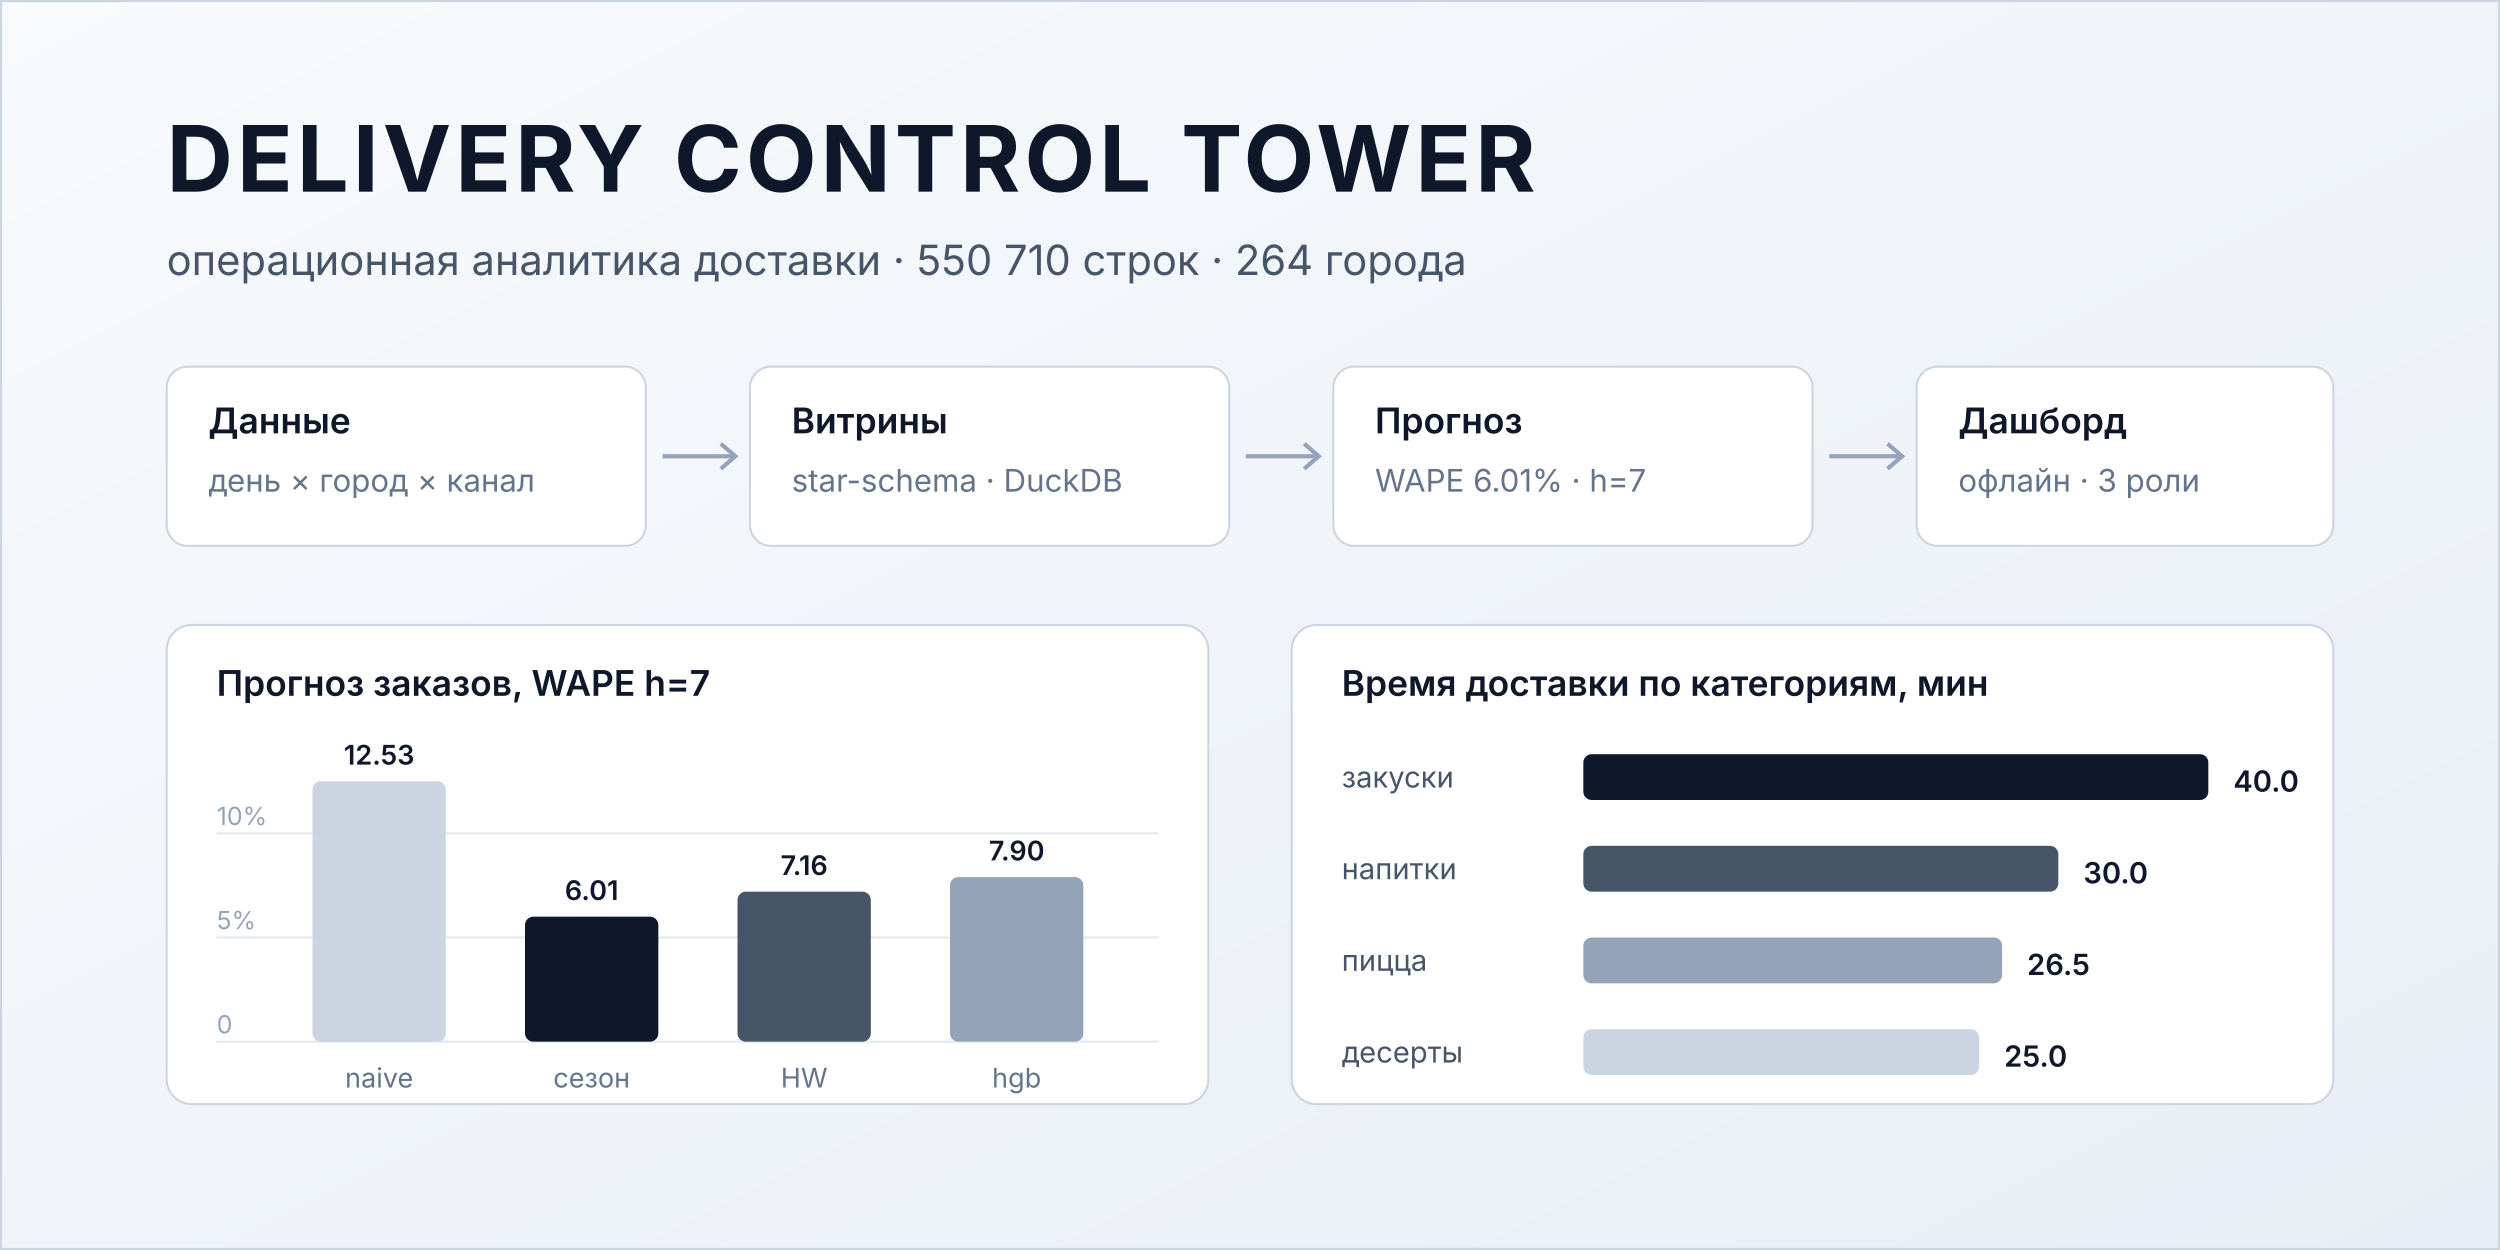
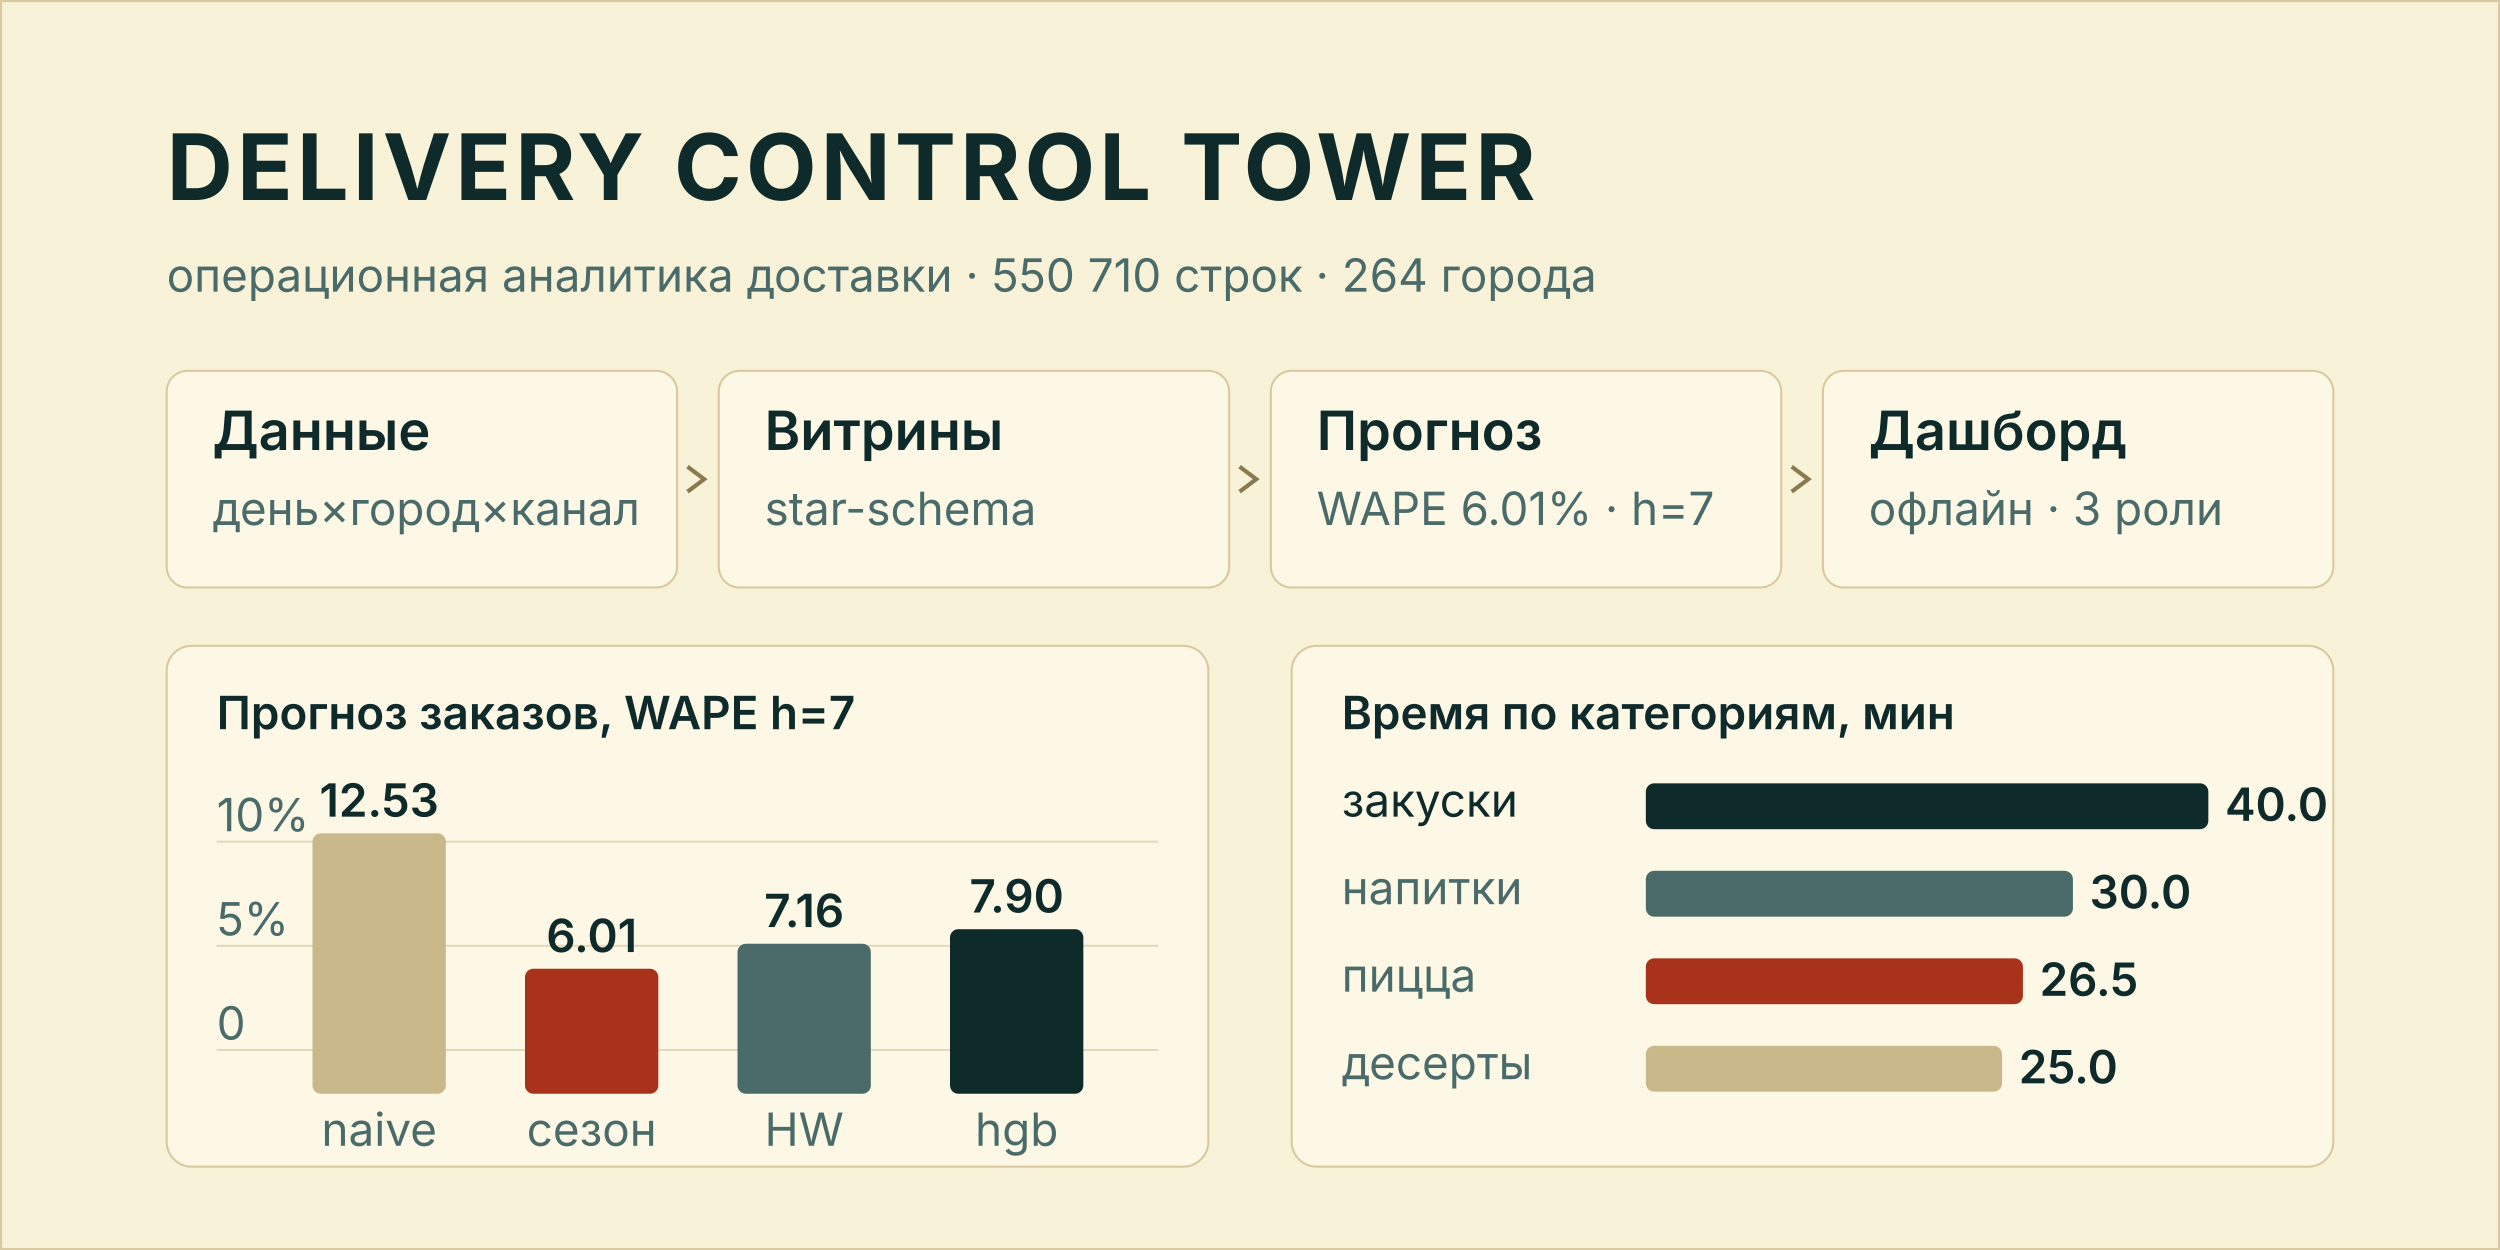
<svg xmlns="http://www.w3.org/2000/svg" viewBox="0 0 1200 600" role="img" aria-label="Delivery Control Tower: данные, витрины, прогноз заказов и узкие места доставки">
-   <defs>
-     <linearGradient id="dct-bg" x1="0" y1="0" x2="1" y2="1">
-       <stop offset="0" stop-color="#f8fafc" />
-       <stop offset="1" stop-color="#e8eef5" />
-     </linearGradient>
-     <linearGradient id="dct-line" x1="0" y1="0" x2="1" y2="0">
-       <stop offset="0" stop-color="#475569" />
-       <stop offset="1" stop-color="#0f172a" />
-     </linearGradient>
-   </defs>
-   <rect width="1200" height="600" fill="url(#dct-bg)" />
-   <rect x="0.5" y="0.5" width="1199" height="599" fill="none" stroke="#cbd5e1" />
-   <text x="80" y="92" font-family="system-ui, -apple-system, Segoe UI, sans-serif" font-size="44" font-weight="700" letter-spacing="2" fill="#0f172a">DELIVERY CONTROL TOWER</text>
-   <text x="80" y="132" font-family="system-ui, -apple-system, Segoe UI, sans-serif" font-size="20" fill="#475569">операционная аналитика доставки · 550 710 строк · 264 города</text>
-   <g font-family="system-ui, -apple-system, Segoe UI, sans-serif">
+   <rect width="1200" height="600" fill="#f8f2d8" />
+   <rect x="0.5" y="0.5" width="1199" height="599" fill="none" stroke="#d8c9a0" />
+   <text x="80" y="96" font-family="Inter, system-ui, sans-serif" font-size="44" font-weight="700" letter-spacing="2" fill="#0f2a2b">DELIVERY CONTROL TOWER</text>
+   <text x="80" y="140" font-family="Inter, system-ui, sans-serif" font-size="22" fill="#4a6b69">операционная аналитика доставки · 550 710 строк · 264 города</text>
+   <g>
+     <rect x="80" y="178" width="245" height="104" rx="10" fill="#fdf8e6" stroke="#d8c9a0" />
+     <text x="102" y="216" font-family="Inter, system-ui, sans-serif" font-size="26" font-weight="600" fill="#0f2a2b">Данные</text>
+     <text x="102" y="252" font-family="Inter, system-ui, sans-serif" font-size="22" fill="#4a6b69">день×город×канал</text>
+     <path d="M330 224 L338 230 L330 236" fill="none" stroke="#8a7a50" stroke-width="2" />
+     <rect x="345" y="178" width="245" height="104" rx="10" fill="#fdf8e6" stroke="#d8c9a0" />
+     <text x="367" y="216" font-family="Inter, system-ui, sans-serif" font-size="26" font-weight="600" fill="#0f2a2b">Витрины</text>
+     <text x="367" y="252" font-family="Inter, system-ui, sans-serif" font-size="22" fill="#4a6b69">star-schema</text>
+     <path d="M595 224 L603 230 L595 236" fill="none" stroke="#8a7a50" stroke-width="2" />
+     <rect x="610" y="178" width="245" height="104" rx="10" fill="#fdf8e6" stroke="#d8c9a0" />
+     <text x="632" y="216" font-family="Inter, system-ui, sans-serif" font-size="26" font-weight="600" fill="#0f2a2b">Прогноз</text>
+     <text x="632" y="252" font-family="Inter, system-ui, sans-serif" font-size="22" fill="#4a6b69">WAPE 6.01% · h=7</text>
+     <path d="M860 224 L868 230 L860 236" fill="none" stroke="#8a7a50" stroke-width="2" />
+     <rect x="875" y="178" width="245" height="104" rx="10" fill="#fdf8e6" stroke="#d8c9a0" />
+     <text x="897" y="216" font-family="Inter, system-ui, sans-serif" font-size="26" font-weight="600" fill="#0f2a2b">Дашборд</text>
+     <text x="897" y="252" font-family="Inter, system-ui, sans-serif" font-size="22" fill="#4a6b69">офлайн · 3 роли</text>
+   </g>
+   <g>
+     <rect x="80" y="310" width="500" height="250" rx="12" fill="#fdf8e6" stroke="#d8c9a0" />
+     <text x="104" y="350" font-family="Inter, system-ui, sans-serif" font-size="22" font-weight="600" fill="#0f2a2b">Прогноз заказов, WAPE h=7</text>
+     <g stroke="#e3d9bb" stroke-width="1">
+       <path d="M104 404 H556" />
+       <path d="M104 454 H556" />
+       <path d="M104 504 H556" />
+     </g>
+     <g font-family="Inter, system-ui, sans-serif" font-size="22">
+       <text x="104" y="399" fill="#4a6b69">10%</text>
+       <text x="104" y="449" fill="#4a6b69">5%</text>
+       <text x="104" y="499" fill="#4a6b69">0</text>
+     </g>
    <g>
-       <rect x="80" y="176" width="230" height="86" rx="10" fill="#ffffff" stroke="#cbd5e1" />
-       <text x="100" y="208" font-size="17" font-weight="600" fill="#0f172a">Данные</text>
-       <text x="100" y="236" font-size="15" fill="#64748b">день × город × канал</text>
+       <rect x="150" y="400" width="64" height="125" rx="4" fill="#c9b98a" />
+       <rect x="252" y="465" width="64" height="60" rx="4" fill="#a8331a" />
+       <rect x="354" y="453" width="64" height="72" rx="4" fill="#4a6b69" />
+       <rect x="456" y="446" width="64" height="79" rx="4" fill="#0f2a2b" />
    </g>
-     <path d="M318 219 H352" stroke="#94a3b8" stroke-width="2" />
-     <path d="M346 213 L353 219 L346 225" fill="none" stroke="#94a3b8" stroke-width="2" />
-     <g>
-       <rect x="360" y="176" width="230" height="86" rx="10" fill="#ffffff" stroke="#cbd5e1" />
-       <text x="380" y="208" font-size="17" font-weight="600" fill="#0f172a">Витрины</text>
-       <text x="380" y="236" font-size="15" fill="#64748b">star-schema · DuckDB</text>
+     <g font-family="Inter, system-ui, sans-serif" font-size="22" font-weight="600" text-anchor="middle">
+       <text x="182" y="392" fill="#0f2a2b">12.53</text>
+       <text x="284" y="457" fill="#0f2a2b">6.01</text>
+       <text x="386" y="445" fill="#0f2a2b">7.16</text>
+       <text x="488" y="438" fill="#0f2a2b">7.90</text>
    </g>
-     <path d="M598 219 H632" stroke="#94a3b8" stroke-width="2" />
-     <path d="M626 213 L633 219 L626 225" fill="none" stroke="#94a3b8" stroke-width="2" />
-     <g>
-       <rect x="640" y="176" width="230" height="86" rx="10" fill="#ffffff" stroke="#cbd5e1" />
-       <text x="660" y="208" font-size="17" font-weight="600" fill="#0f172a">Прогноз</text>
-       <text x="660" y="236" font-size="15" fill="#64748b">WAPE 6.01% · h=7</text>
-     </g>
-     <path d="M878 219 H912" stroke="#94a3b8" stroke-width="2" />
-     <path d="M906 213 L913 219 L906 225" fill="none" stroke="#94a3b8" stroke-width="2" />
-     <g>
-       <rect x="920" y="176" width="200" height="86" rx="10" fill="#ffffff" stroke="#cbd5e1" />
-       <text x="940" y="208" font-size="17" font-weight="600" fill="#0f172a">Дашборд</text>
-       <text x="940" y="236" font-size="15" fill="#64748b">офлайн · 3 роли</text>
+     <g font-family="Inter, system-ui, sans-serif" font-size="22" text-anchor="middle">
+       <text x="182" y="550" fill="#4a6b69">naive</text>
+       <text x="284" y="550" fill="#4a6b69">сезон</text>
+       <text x="386" y="550" fill="#4a6b69">HW</text>
+       <text x="488" y="550" fill="#4a6b69">hgb</text>
    </g>
  </g>
  <g>
-     <rect x="80" y="300" width="500" height="230" rx="12" fill="#ffffff" stroke="#cbd5e1" />
-     <text x="104" y="334" font-family="system-ui, -apple-system, Segoe UI, sans-serif" font-size="17" font-weight="600" fill="#0f172a">Прогноз заказов, WAPE h=7</text>
-     <g stroke="#e2e8f0" stroke-width="1">
-       <path d="M104 400 H556" />
-       <path d="M104 450 H556" />
-       <path d="M104 500 H556" />
-     </g>
-     <g font-family="system-ui, -apple-system, Segoe UI, sans-serif" font-size="12" fill="#94a3b8">
-       <text x="104" y="396">10%</text>
-       <text x="104" y="446">5%</text>
-       <text x="104" y="496">0</text>
+     <rect x="620" y="310" width="500" height="250" rx="12" fill="#fdf8e6" stroke="#d8c9a0" />
+     <text x="644" y="350" font-family="Inter, system-ui, sans-serif" font-size="22" font-weight="600" fill="#0f2a2b">Время по категориям, мин</text>
+     <g font-family="Inter, system-ui, sans-serif" font-size="22">
+       <text x="644" y="392" fill="#0f2a2b">закуски</text>
+       <text x="644" y="434" fill="#4a6b69">напитки</text>
+       <text x="644" y="476" fill="#4a6b69">пицца</text>
+       <text x="644" y="518" fill="#4a6b69">десерты</text>
    </g>
    <g>
-       <rect x="150" y="375" width="64" height="125" rx="4" fill="#cbd5e1" />
-       <rect x="252" y="440" width="64" height="60" rx="4" fill="#0f172a" />
-       <rect x="354" y="428" width="64" height="72" rx="4" fill="#475569" />
-       <rect x="456" y="421" width="64" height="79" rx="4" fill="#94a3b8" />
+       <rect x="790" y="376" width="270" height="22" rx="4" fill="#0f2a2b" />
+       <rect x="790" y="418" width="205" height="22" rx="4" fill="#4a6b69" />
+       <rect x="790" y="460" width="181" height="22" rx="4" fill="#a8331a" />
+       <rect x="790" y="502" width="171" height="22" rx="4" fill="#c9b98a" />
    </g>
-     <g font-family="system-ui, -apple-system, Segoe UI, sans-serif" font-size="13" font-weight="600" fill="#0f172a" text-anchor="middle">
-       <text x="182" y="367">12.53</text>
-       <text x="284" y="432">6.01</text>
-       <text x="386" y="420">7.16</text>
-       <text x="488" y="413">7.90</text>
-     </g>
-     <g font-family="system-ui, -apple-system, Segoe UI, sans-serif" font-size="13" fill="#64748b" text-anchor="middle">
-       <text x="182" y="522">naive</text>
-       <text x="284" y="522">сезон</text>
-       <text x="386" y="522">HW</text>
-       <text x="488" y="522">hgb</text>
-     </g>
-   </g>
-   <g>
-     <rect x="620" y="300" width="500" height="230" rx="12" fill="#ffffff" stroke="#cbd5e1" />
-     <text x="644" y="334" font-family="system-ui, -apple-system, Segoe UI, sans-serif" font-size="17" font-weight="600" fill="#0f172a">Время доставки по категориям, мин</text>
-     <g font-family="system-ui, -apple-system, Segoe UI, sans-serif" font-size="14" fill="#475569">
-       <text x="644" y="378">закуски</text>
-       <text x="644" y="422">напитки</text>
-       <text x="644" y="466">пицца</text>
-       <text x="644" y="510">десерты</text>
-     </g>
-     <g>
-       <rect x="760" y="362" width="300" height="22" rx="4" fill="#0f172a" />
-       <rect x="760" y="406" width="228" height="22" rx="4" fill="#475569" />
-       <rect x="760" y="450" width="201" height="22" rx="4" fill="#94a3b8" />
-       <rect x="760" y="494" width="190" height="22" rx="4" fill="#cbd5e1" />
-     </g>
-     <g font-family="system-ui, -apple-system, Segoe UI, sans-serif" font-size="14" font-weight="600" fill="#0f172a">
-       <text x="1072" y="380">40.0</text>
-       <text x="1000" y="424">30.0</text>
-       <text x="973" y="468">26.5</text>
-       <text x="962" y="512">25.0</text>
+     <g font-family="Inter, system-ui, sans-serif" font-size="22" font-weight="600">
+       <text x="1068" y="394" fill="#0f2a2b">40.0</text>
+       <text x="1003" y="436" fill="#0f2a2b">30.0</text>
+       <text x="979" y="478" fill="#0f2a2b">26.5</text>
+       <text x="969" y="520" fill="#0f2a2b">25.0</text>
    </g>
  </g>
</svg>
